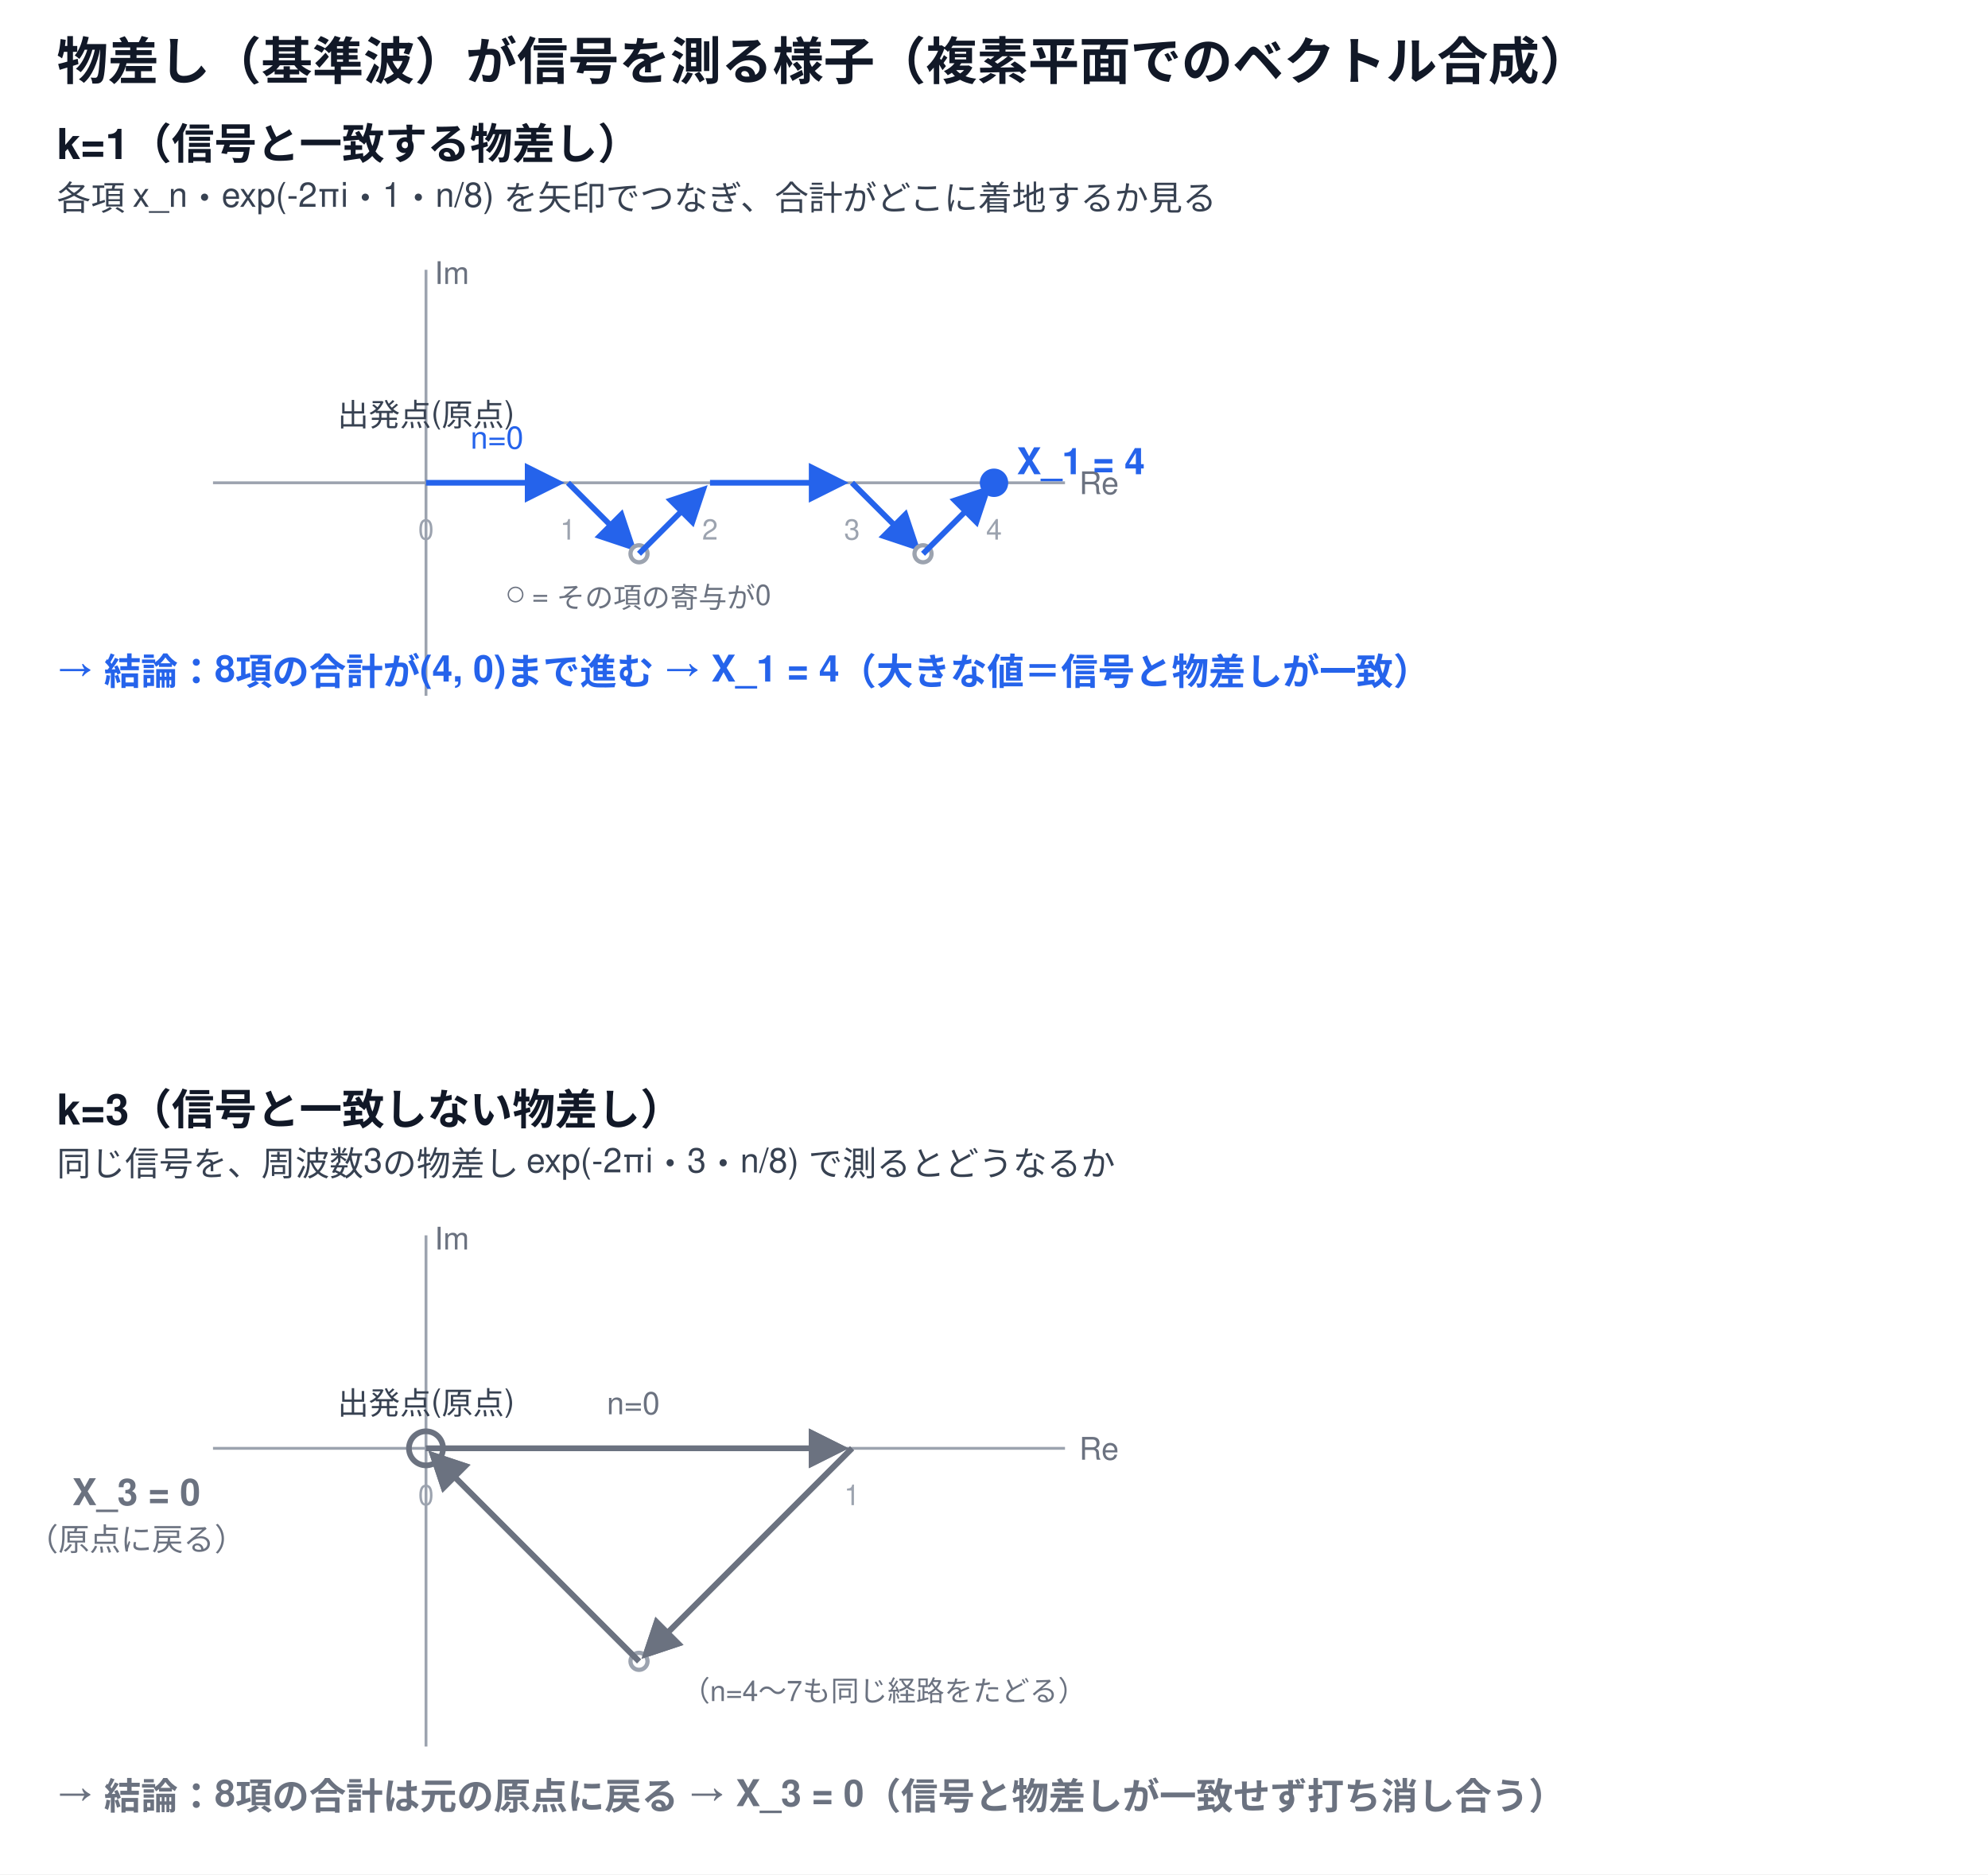
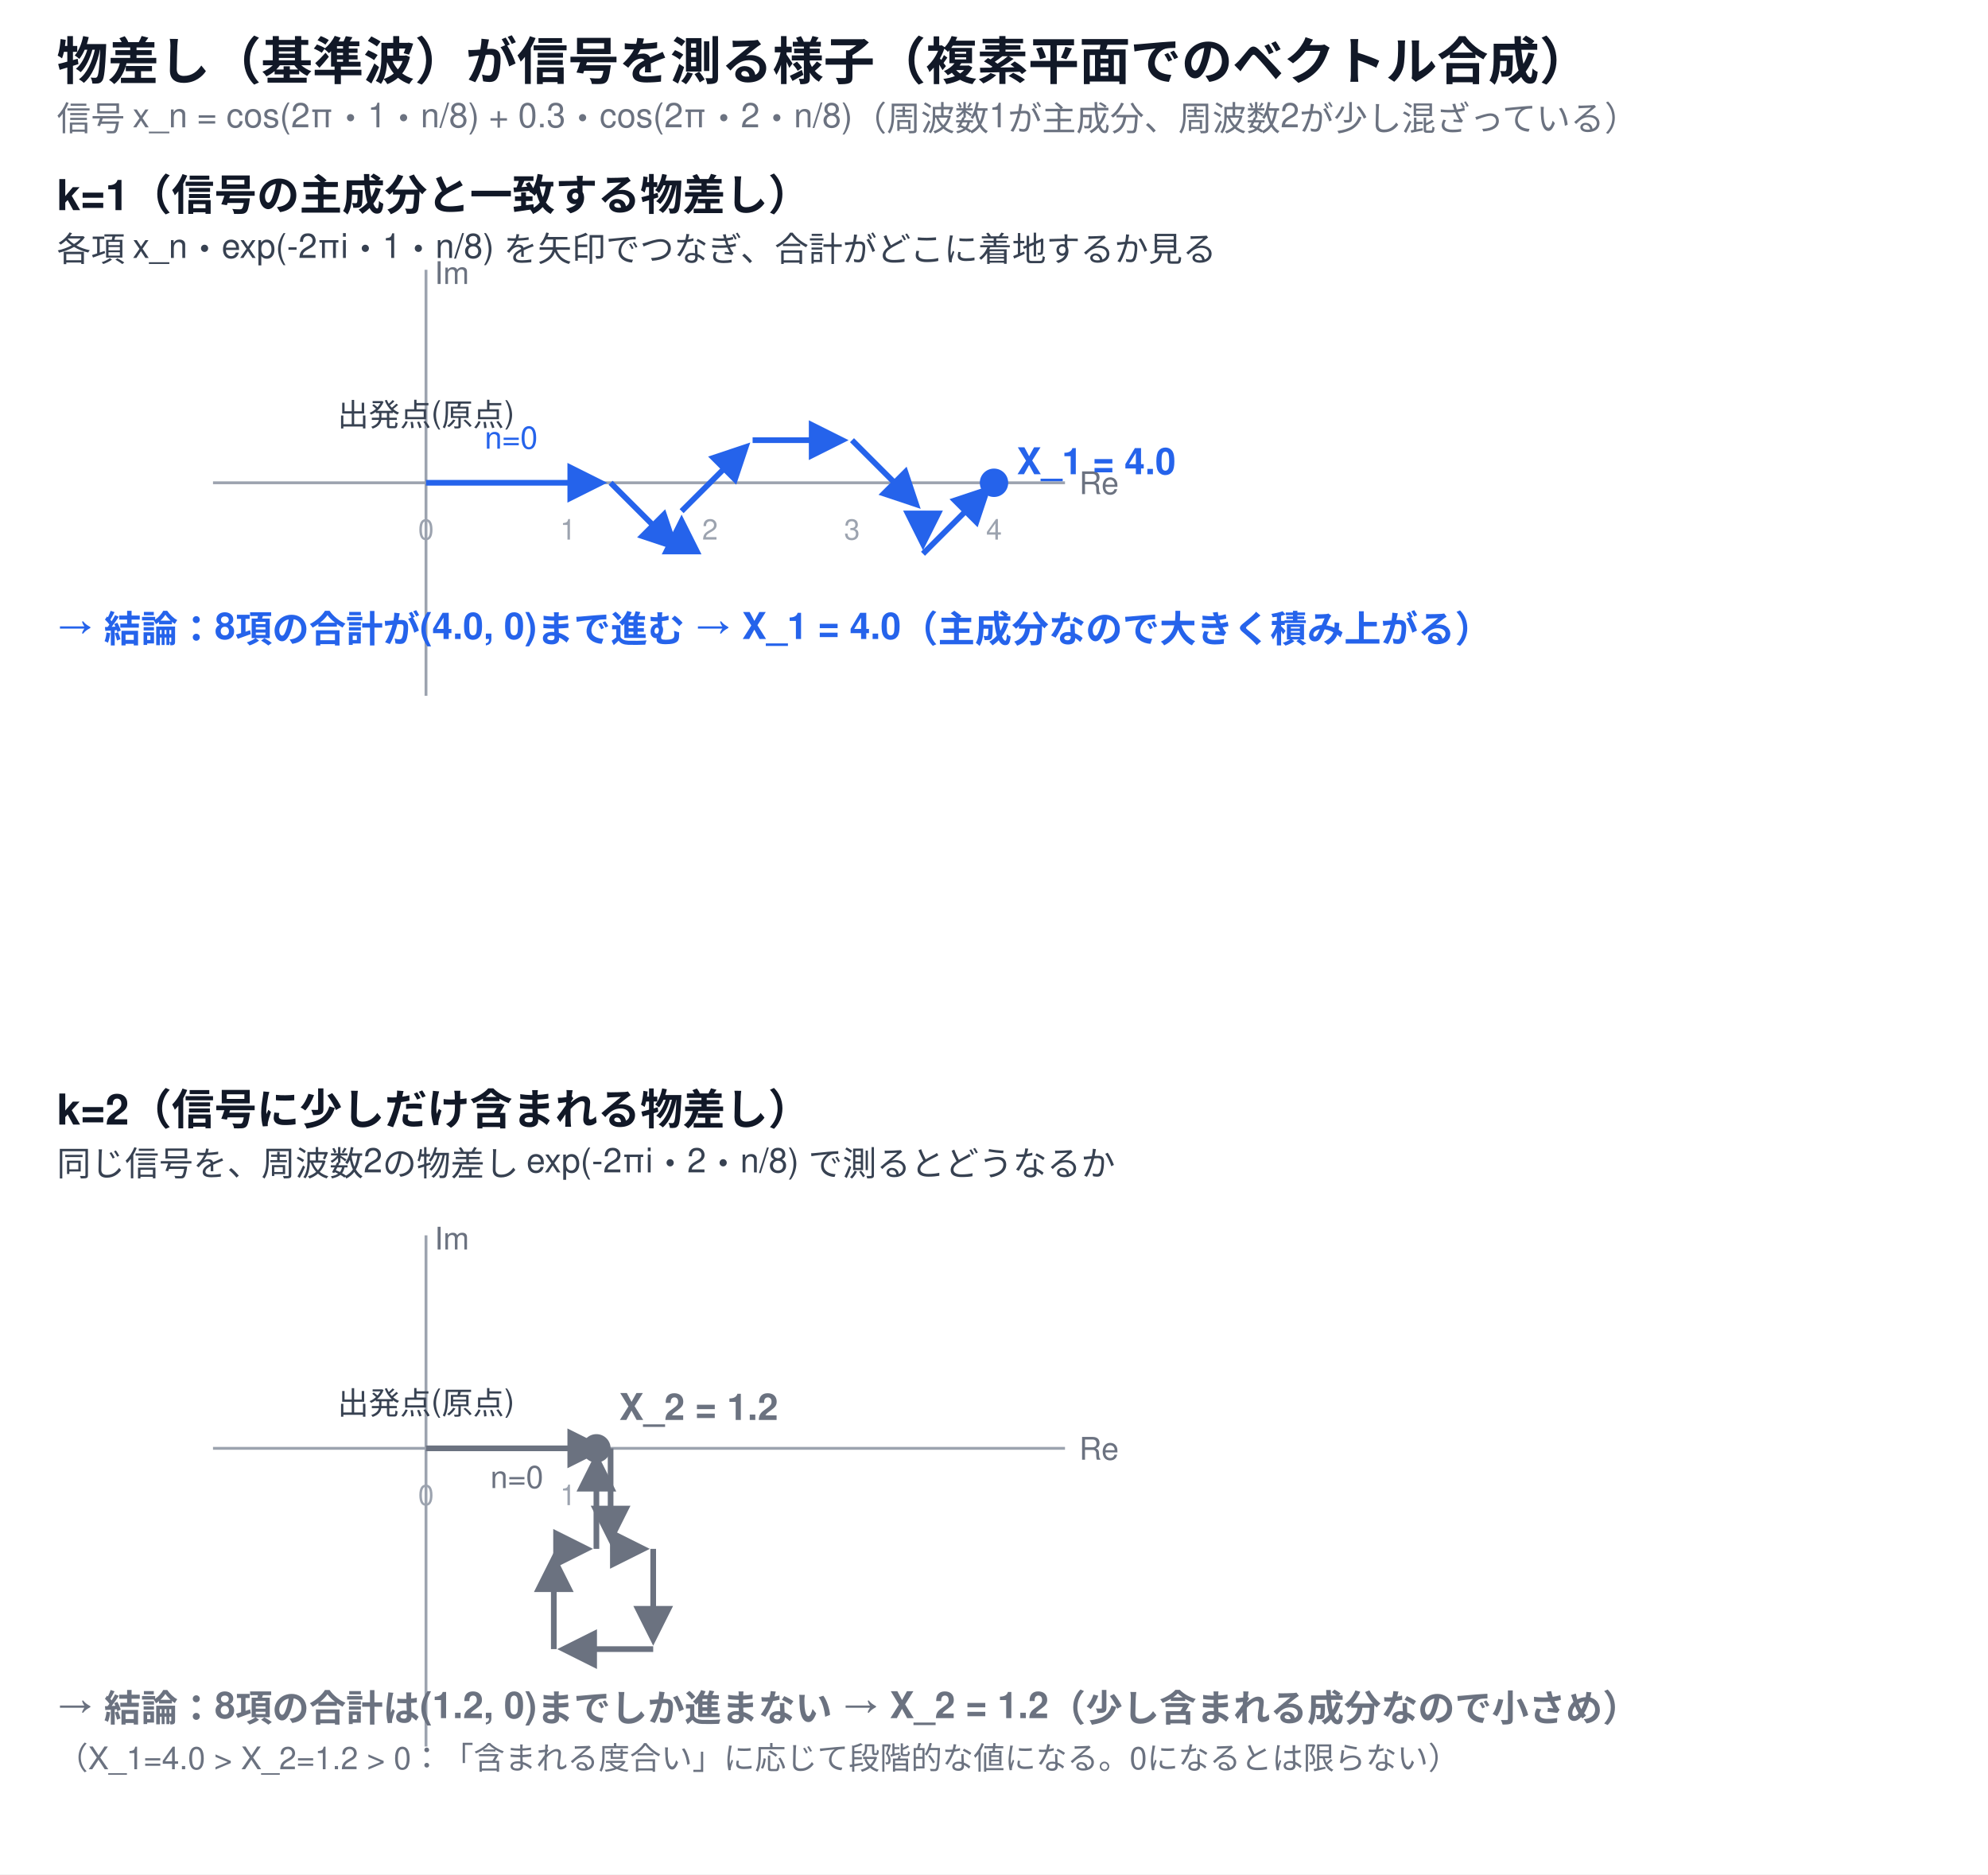
<svg xmlns="http://www.w3.org/2000/svg" width="2800" height="2640" viewBox="0 0 700 660" font-family="Helvetica, Arial, sans-serif">
  <defs>
    <marker id="arrow" viewBox="0 0 10 10" refX="8" refY="5" markerWidth="7" markerHeight="7" orient="auto-start-reverse">
      <path d="M 0 0 L 10 5 L 0 10 z" fill="#2563eb" />
    </marker>
    <marker id="arrowGray" viewBox="0 0 10 10" refX="8" refY="5" markerWidth="7" markerHeight="7" orient="auto-start-reverse">
      <path d="M 0 0 L 10 5 L 0 10 z" fill="#6b7280" />
    </marker>
  </defs>
  <rect x="0" y="0" width="700" height="660" fill="#ffffff" />
  <text x="20" y="28" font-size="18" font-weight="bold" fill="#111827">物差し（基準波）が信号を測る様子（複素平面でのベクトル合成）</text>
-   <text x="20" y="56" font-size="15" font-weight="bold" fill="#111827">k=1（信号と一致する物差し）</text>
-   <text x="20" y="74" font-size="12" fill="#374151">各項 x_n・exp(-2πi・1・n/8) を矢印でつなぎ、合計がどこに着地するか見る</text>
+   <text x="20" y="46" font-size="12" fill="#6b7280">信号 x_n = cos(2π・1・n/8) + 0.3・cos(2π・2・n/8)（周波数1が主成分、周波数2が少し混ざっている）</text>
+   <text x="20" y="74" font-size="15" font-weight="bold" fill="#111827">k=1（信号の主成分と一致する物差し）</text>
+   <text x="20" y="92" font-size="12" fill="#374151">各項 x_n・exp(-2πi・1・n/8) を矢印でつなぎ、合計がどこに着地するか見る</text>
  <line x1="75" y1="170" x2="375" y2="170" stroke="#9ca3af" stroke-width="1" />
  <line x1="150" y1="95" x2="150" y2="245" stroke="#9ca3af" stroke-width="1" />
  <text x="380" y="174" font-size="11" fill="#6b7280">Re</text>
  <text x="153" y="100" font-size="11" fill="#6b7280">Im</text>
  <text x="150" y="190" font-size="10" fill="#9ca3af" text-anchor="middle">0</text>
  <text x="200" y="190" font-size="10" fill="#9ca3af" text-anchor="middle">1</text>
  <text x="250" y="190" font-size="10" fill="#9ca3af" text-anchor="middle">2</text>
  <text x="300" y="190" font-size="10" fill="#9ca3af" text-anchor="middle">3</text>
  <text x="350" y="190" font-size="10" fill="#9ca3af" text-anchor="middle">4</text>
-   <line x1="150" y1="170" x2="196.0" y2="170.0" stroke="#2563eb" stroke-width="2" marker-end="url(#arrow)" />
-   <line x1="200" y1="170" x2="222.2" y2="192.2" stroke="#2563eb" stroke-width="2" marker-end="url(#arrow)" />
-   <circle cx="225" cy="195" r="3" fill="#ffffff" stroke="#9ca3af" stroke-width="1.5" />
-   <line x1="225" y1="195" x2="247.2" y2="172.8" stroke="#2563eb" stroke-width="2" marker-end="url(#arrow)" />
-   <line x1="250" y1="170" x2="296.0" y2="170.0" stroke="#2563eb" stroke-width="2" marker-end="url(#arrow)" />
-   <line x1="300" y1="170" x2="322.2" y2="192.2" stroke="#2563eb" stroke-width="2" marker-end="url(#arrow)" />
-   <circle cx="325" cy="195" r="3" fill="#ffffff" stroke="#9ca3af" stroke-width="1.5" />
+   <line x1="150" y1="170" x2="211.0" y2="170.0" stroke="#2563eb" stroke-width="2" marker-end="url(#arrow)" />
+   <line x1="215" y1="170" x2="237.2" y2="192.2" stroke="#2563eb" stroke-width="2" marker-end="url(#arrow)" />
+   <line x1="240" y1="195" x2="240.0" y2="184.0" stroke="#2563eb" stroke-width="2" marker-end="url(#arrow)" />
+   <line x1="240" y1="180" x2="262.2" y2="157.8" stroke="#2563eb" stroke-width="2" marker-end="url(#arrow)" />
+   <line x1="265" y1="155" x2="296.0" y2="155.0" stroke="#2563eb" stroke-width="2" marker-end="url(#arrow)" />
+   <line x1="300" y1="155" x2="322.2" y2="177.2" stroke="#2563eb" stroke-width="2" marker-end="url(#arrow)" />
+   <line x1="325" y1="180" x2="325.0" y2="191.0" stroke="#2563eb" stroke-width="2" marker-end="url(#arrow)" />
  <line x1="325" y1="195" x2="347.2" y2="172.8" stroke="#2563eb" stroke-width="2" marker-end="url(#arrow)" />
-   <text x="175" y="158" font-size="11" fill="#2563eb" text-anchor="middle">n=0</text>
+   <text x="180" y="158" font-size="11" fill="#2563eb" text-anchor="middle">n=0</text>
  <text x="150" y="150" font-size="11" fill="#374151" text-anchor="middle">出発点(原点)</text>
-   <text x="225" y="213" font-size="10" fill="#6b7280" text-anchor="middle">○ = その項の寄与が0</text>
  <circle cx="350" cy="170" r="5" fill="#2563eb" />
-   <text x="358" y="167" font-size="13" font-weight="bold" fill="#2563eb">X_1 = 4</text>
-   <text x="20" y="240" font-size="13" font-weight="bold" fill="#2563eb">→ 結論：8項の合計が(4, 0)まで進む → X_1 = 4（大きな値＝信号と物差しが一致）</text>
-   <text x="20" y="396" font-size="15" font-weight="bold" fill="#111827">k=3（信号と一致しない物差し）</text>
-   <text x="20" y="414" font-size="12" fill="#374151">同じ信号を、周波数3の物差し exp(-2πi・3・n/8) で測るとどうなるか</text>
+   <text x="358" y="167" font-size="13" font-weight="bold" fill="#2563eb">X_1 = 4.0</text>
+   <text x="20" y="225" font-size="13" font-weight="bold" fill="#2563eb">→ 結論：8項の合計が(4.0, 0)まで進む → X_1 = 4.0（主成分なので大きく積み上がる）</text>
+   <text x="20" y="396" font-size="15" font-weight="bold" fill="#111827">k=2（信号に少しだけ含まれる物差し）</text>
+   <text x="20" y="414" font-size="12" fill="#374151">同じ信号を、周波数2の物差し exp(-2πi・2・n/8) で測るとどうなるか</text>
  <line x1="75" y1="510" x2="375" y2="510" stroke="#9ca3af" stroke-width="1" />
  <line x1="150" y1="435" x2="150" y2="615" stroke="#9ca3af" stroke-width="1" />
  <text x="380" y="514" font-size="11" fill="#6b7280">Re</text>
  <text x="153" y="440" font-size="11" fill="#6b7280">Im</text>
  <text x="150" y="530" font-size="10" fill="#9ca3af" text-anchor="middle">0</text>
-   <text x="300" y="530" font-size="10" fill="#9ca3af" text-anchor="middle">1</text>
-   <line x1="150" y1="510" x2="296.0" y2="510.0" stroke="#6b7280" stroke-width="2" marker-end="url(#arrowGray)" />
-   <line x1="300" y1="510" x2="227.8" y2="582.2" stroke="#6b7280" stroke-width="2" marker-end="url(#arrowGray)" />
-   <circle cx="225" cy="585" r="3" fill="#ffffff" stroke="#9ca3af" stroke-width="1.5" />
-   <line x1="225" y1="585" x2="152.8" y2="512.8" stroke="#6b7280" stroke-width="2" marker-end="url(#arrowGray)" />
-   <line x1="150" y1="510" x2="296.0" y2="510.0" stroke="#6b7280" stroke-width="2" marker-end="url(#arrowGray)" />
-   <line x1="300" y1="510" x2="227.8" y2="582.2" stroke="#6b7280" stroke-width="2" marker-end="url(#arrowGray)" />
-   <line x1="225" y1="585" x2="152.8" y2="512.8" stroke="#6b7280" stroke-width="2" marker-end="url(#arrowGray)" />
+   <text x="200" y="530" font-size="10" fill="#9ca3af" text-anchor="middle">1</text>
+   <line x1="150" y1="510" x2="211.0" y2="510.0" stroke="#6b7280" stroke-width="2" marker-end="url(#arrowGray)" />
+   <line x1="215" y1="510" x2="215.0" y2="541.4" stroke="#6b7280" stroke-width="2" marker-end="url(#arrowGray)" />
+   <line x1="215" y1="545.4" x2="226.0" y2="545.4" stroke="#6b7280" stroke-width="2" marker-end="url(#arrowGray)" />
+   <line x1="230" y1="545.4" x2="230.0" y2="576.7" stroke="#6b7280" stroke-width="2" marker-end="url(#arrowGray)" />
+   <line x1="230" y1="580.7" x2="199.0" y2="580.7" stroke="#6b7280" stroke-width="2" marker-end="url(#arrowGray)" />
+   <line x1="195" y1="580.7" x2="195.0" y2="549.4" stroke="#6b7280" stroke-width="2" marker-end="url(#arrowGray)" />
+   <line x1="195" y1="545.4" x2="206.0" y2="545.4" stroke="#6b7280" stroke-width="2" marker-end="url(#arrowGray)" />
+   <line x1="210" y1="545.4" x2="210.0" y2="514.0" stroke="#6b7280" stroke-width="2" marker-end="url(#arrowGray)" />
  <text x="150" y="498" font-size="11" fill="#374151" text-anchor="middle">出発点(原点)</text>
-   <text x="223" y="498" font-size="11" fill="#6b7280" text-anchor="middle">n=0</text>
-   <text x="240" y="599" font-size="10" fill="#6b7280">（n=4〜7も同じ経路をたどる）</text>
-   <circle cx="150" cy="510" r="6" fill="none" stroke="#6b7280" stroke-width="2" />
-   <text x="48" y="530" font-size="13" font-weight="bold" fill="#6b7280" text-anchor="middle">X_3 = 0</text>
-   <text x="48" y="546" font-size="11" fill="#6b7280" text-anchor="middle">（原点に戻る）</text>
-   <text x="20" y="636" font-size="13" font-weight="bold" fill="#6b7280">→ 結論：8項の合計は元の原点に戻る → X_3 = 0（信号と物差しが一致せず打ち消し合う）</text>
+   <text x="182" y="524" font-size="11" fill="#6b7280" text-anchor="middle">n=0</text>
+   <circle cx="210" cy="510" r="5" fill="#6b7280" />
+   <text x="218" y="500" font-size="13" font-weight="bold" fill="#6b7280">X_2 = 1.2</text>
+   <text x="20" y="605" font-size="13" font-weight="bold" fill="#6b7280">→ 結論：8項の合計は(1.2, 0)までしか進まない → X_2 = 1.2（少し含まれる成分なので小さめ）</text>
+   <text x="20" y="623" font-size="11" fill="#6b7280">（X_1=4.0 &gt; X_2=1.2 &gt; 0：「含まれる度合い」に応じて段階的な値になる。0になるとは限らない）</text>
</svg>
